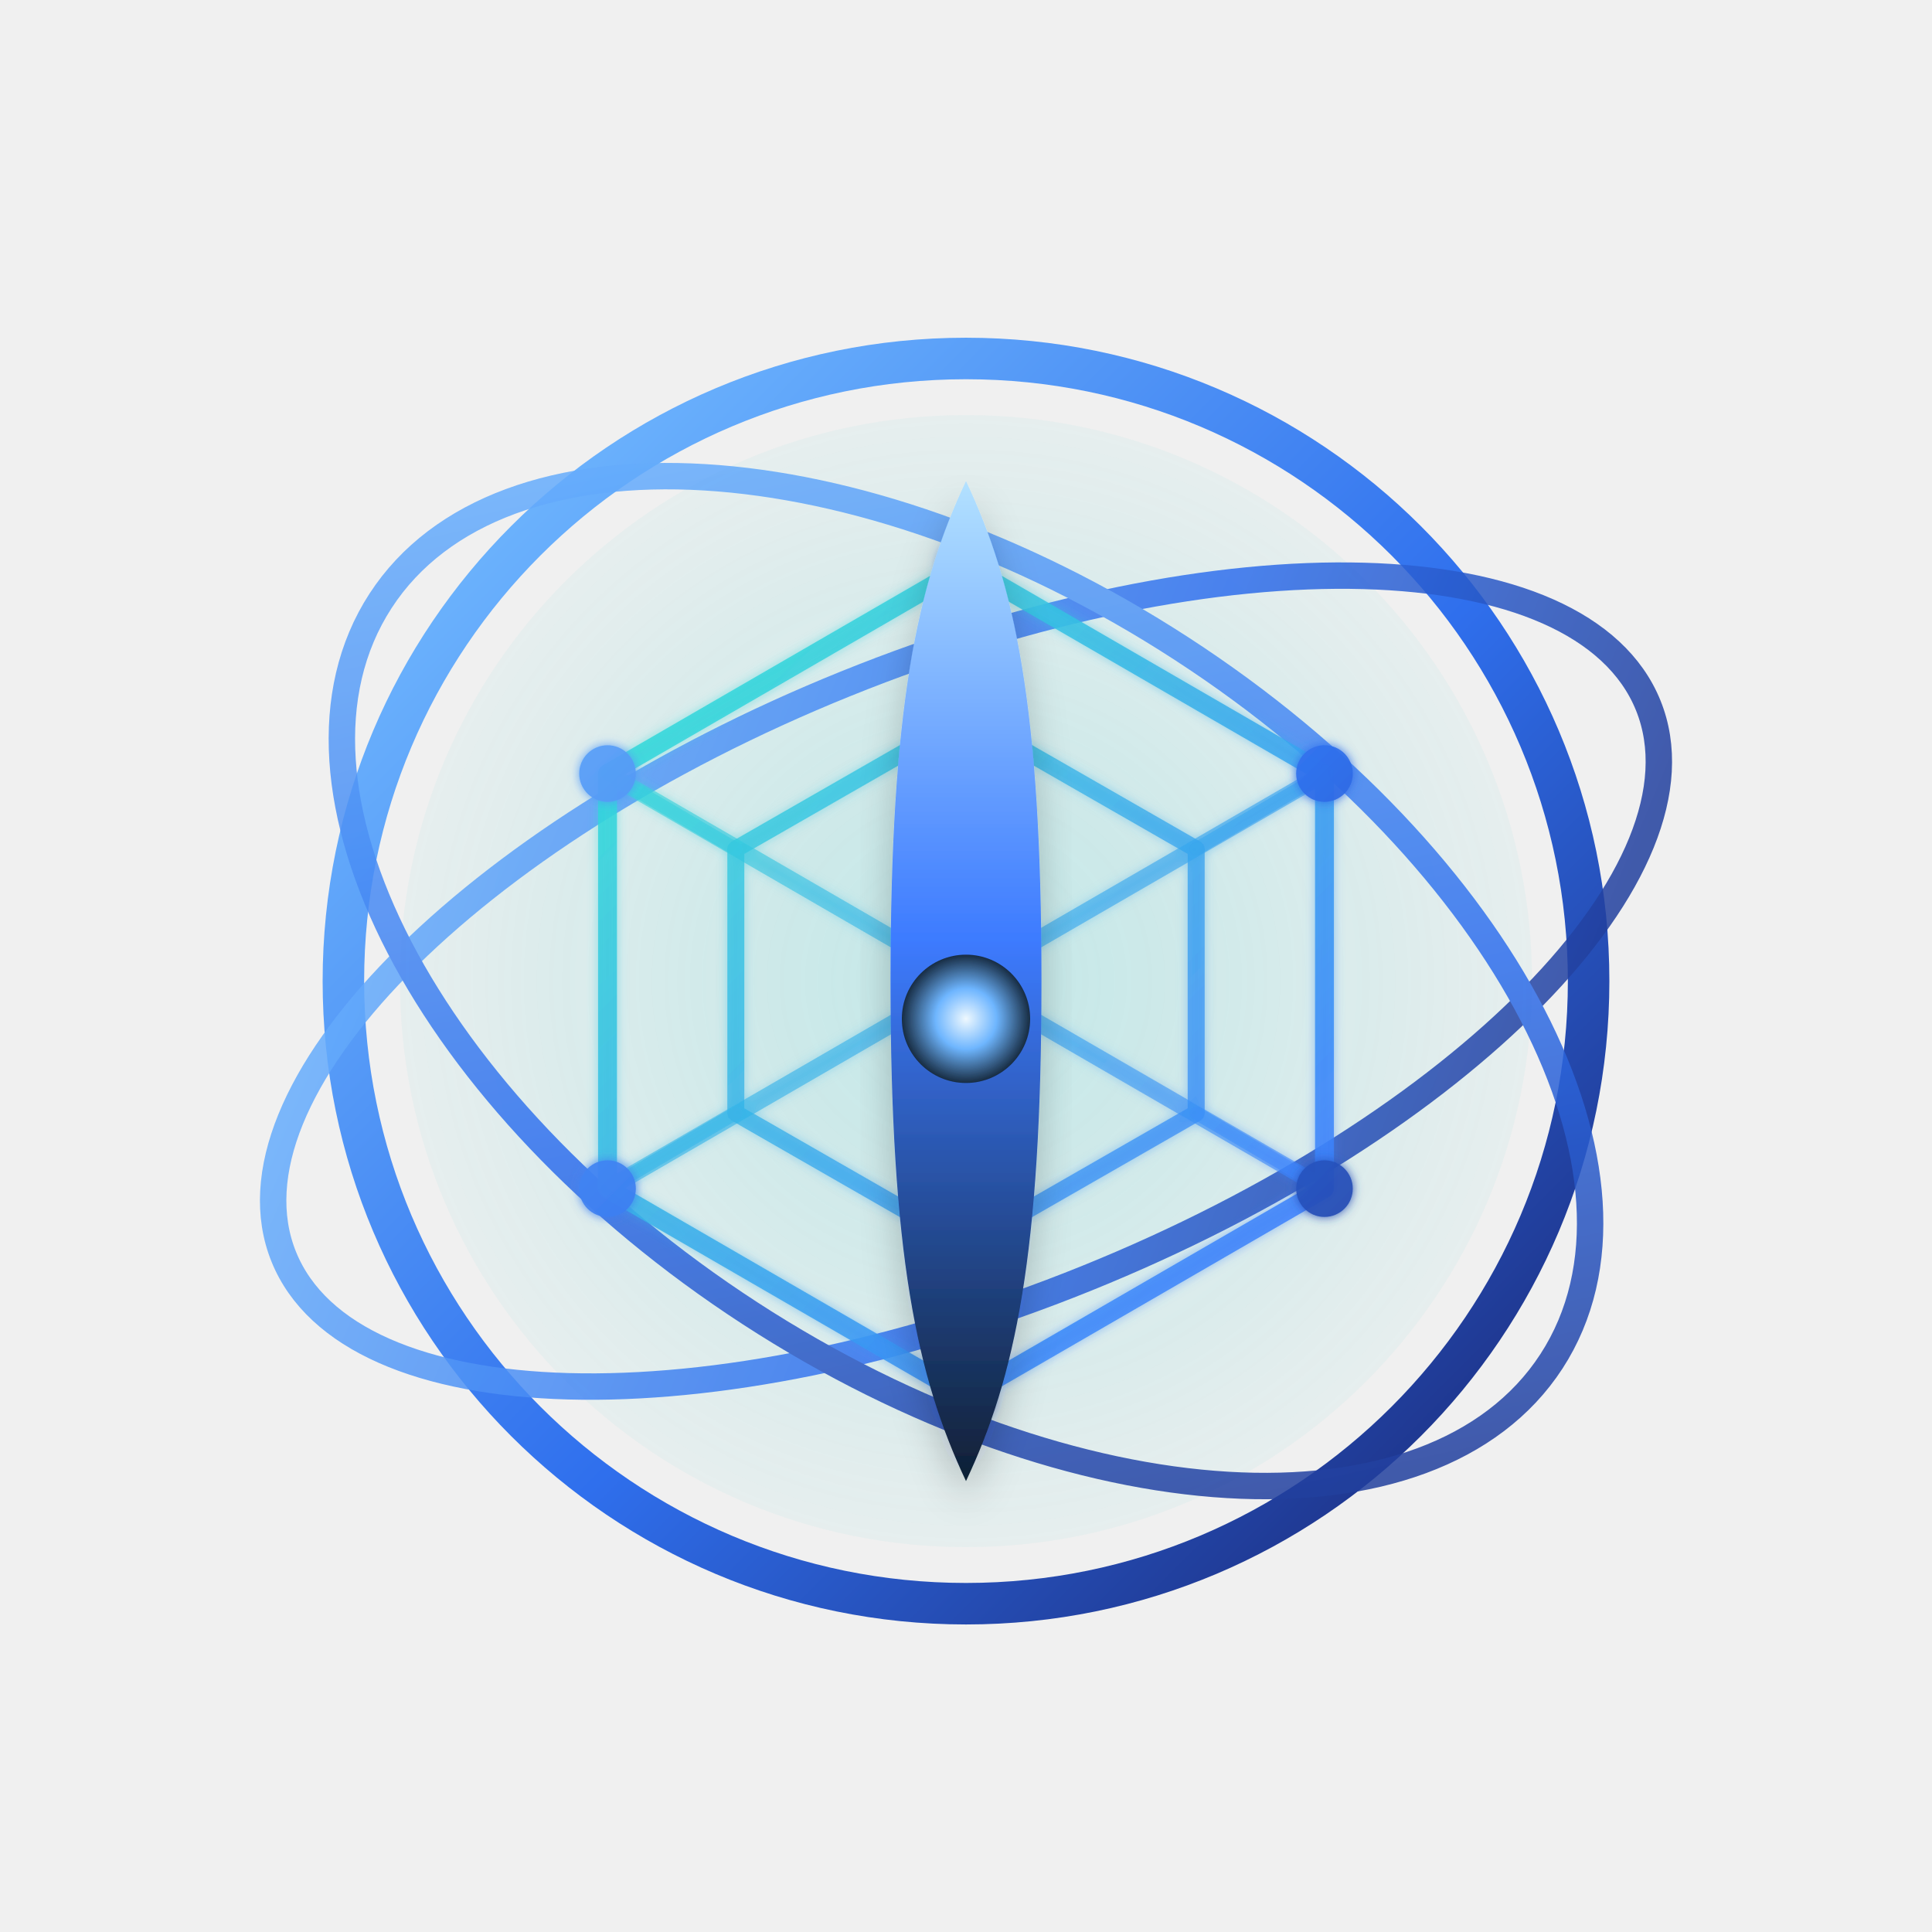
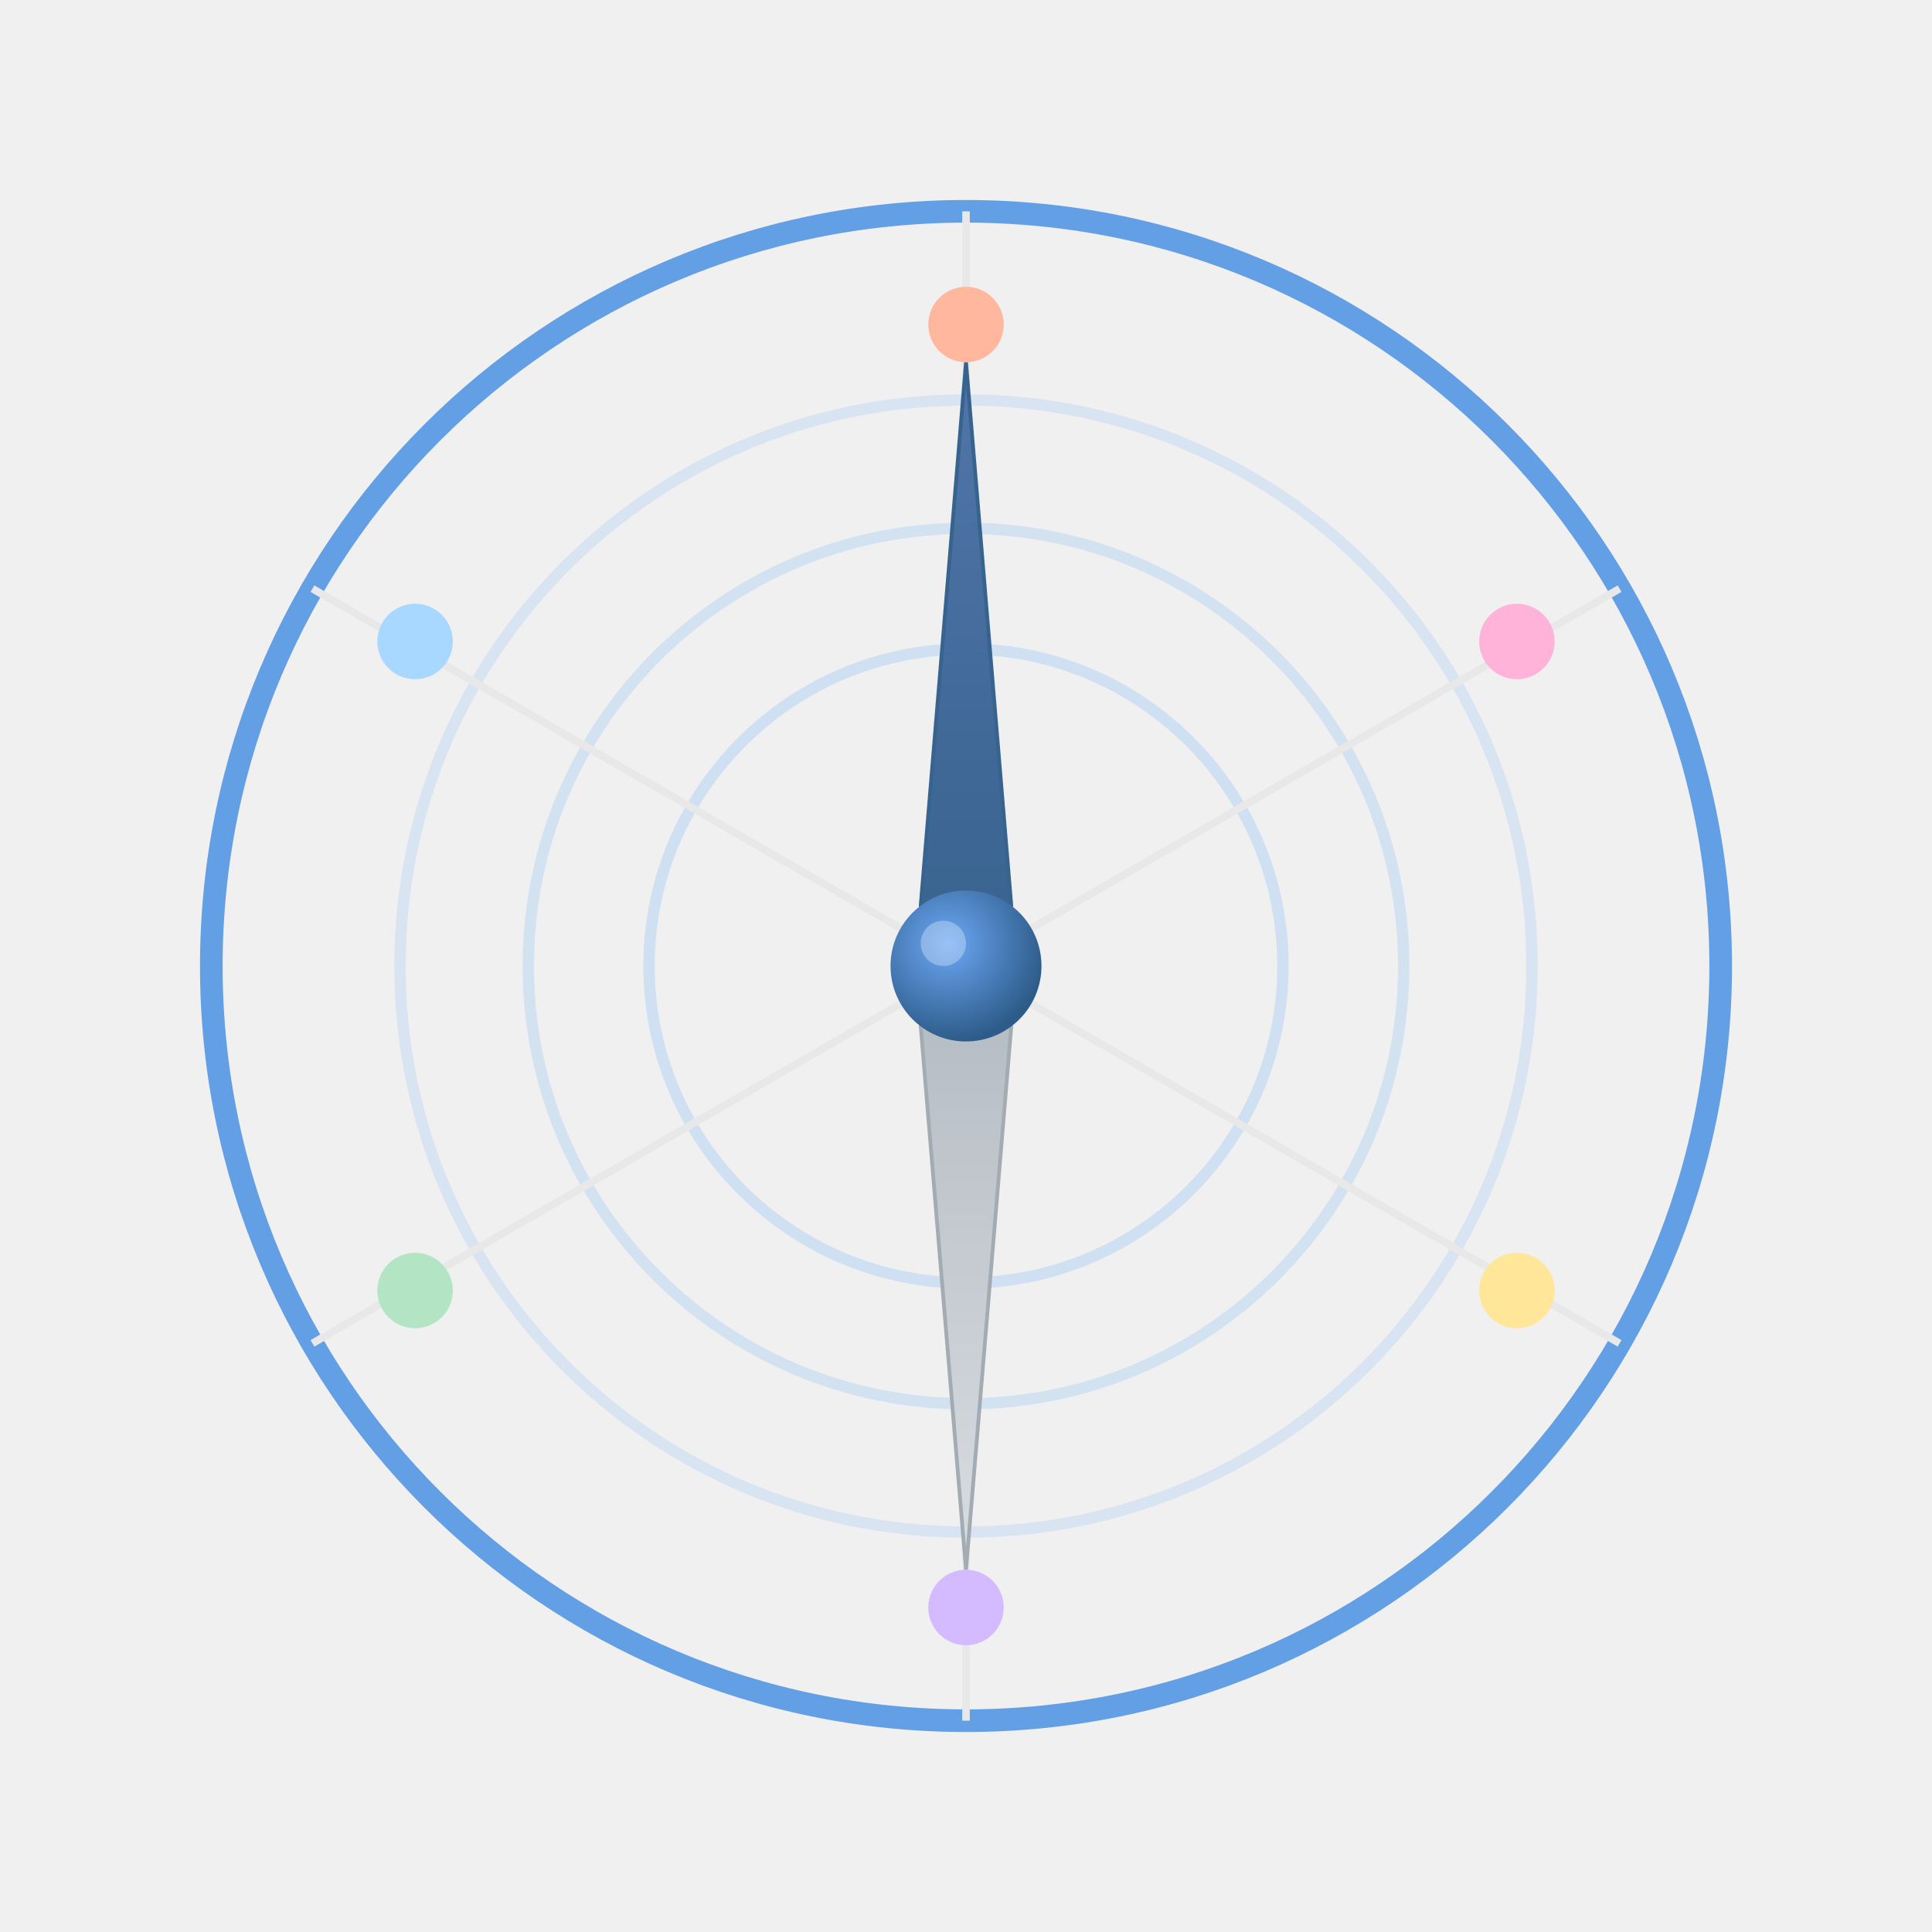
- <svg xmlns="http://www.w3.org/2000/svg" viewBox="0 0 1024 1024" fill="none">
+ <svg xmlns="http://www.w3.org/2000/svg" viewBox="0 0 256 256" width="256" height="256" role="img" aria-label="Resilience Atlas">
  <defs>
-     <radialGradient id="disc" cx="0" cy="0" r="1" gradientUnits="userSpaceOnUse" gradientTransform="translate(512 520) rotate(90) scale(320)">
-       <stop offset="0" stop-color="#19C6C6" stop-opacity="0.22" />
-       <stop offset="1" stop-color="#19C6C6" stop-opacity="0.035" />
+     <radialGradient id="ra-center-grad" cx="38%" cy="35%" r="65%">
+       <stop offset="0%" stop-color="#6BA8F5" />
+       <stop offset="100%" stop-color="#2E5C8A" />
    </radialGradient>
-     <linearGradient id="ring" x1="220" y1="240" x2="804" y2="820" gradientUnits="userSpaceOnUse">
-       <stop offset="0" stop-color="#74BCFF" />
-       <stop offset="0.55" stop-color="#2F6FED" />
-       <stop offset="1" stop-color="#1B2A7A" />
+     <linearGradient id="needleTopGradient" x1="0%" y1="0%" x2="0%" y2="100%">
+       <stop offset="0%" stop-color="#4A6FA5" />
+       <stop offset="100%" stop-color="#2E5C8A" />
    </linearGradient>
-     <linearGradient id="web" x1="340" y1="340" x2="684" y2="684" gradientUnits="userSpaceOnUse">
-       <stop offset="0" stop-color="#32E0D6" stop-opacity="1" />
-       <stop offset="1" stop-color="#3D7BFF" stop-opacity="1" />
+     <linearGradient id="needleBottomGradient" x1="0%" y1="0%" x2="0%" y2="100%">
+       <stop offset="0%" stop-color="#B0B8C0" />
+       <stop offset="100%" stop-color="#D8DCE0" />
    </linearGradient>
-     <linearGradient id="needle" x1="512" y1="250" x2="512" y2="800" gradientUnits="userSpaceOnUse">
-       <stop offset="0" stop-color="#B5E3FF" />
-       <stop offset="0.45" stop-color="#3D7BFF" />
-       <stop offset="1" stop-color="#0D1B2A" />
-     </linearGradient>
-     <radialGradient id="hub" cx="0" cy="0" r="1" gradientUnits="userSpaceOnUse" gradientTransform="translate(512 540) rotate(90) scale(36)">
-       <stop offset="0" stop-color="#F2FBFF" stop-opacity="0.98" />
-       <stop offset="0.45" stop-color="#6FB7FF" stop-opacity="0.98" />
-       <stop offset="1" stop-color="#0D1B2A" stop-opacity="0.98" />
-     </radialGradient>
-     <filter id="shadow" x="-20%" y="-20%" width="140%" height="140%">
-       <feDropShadow dx="0" dy="10" stdDeviation="10" flood-color="#0D1B2A" flood-opacity="0.22" />
-     </filter>
-     <filter id="webGlow" x="-40%" y="-40%" width="180%" height="180%">
-       <feGaussianBlur stdDeviation="2.8" result="b" />
-       <feColorMatrix in="b" type="matrix" values="1 0 0 0 0                 0 1 0 0 0                 0 0 1 0 0                 0 0 0 0.55 0" result="g" />
-       <feMerge>
-         <feMergeNode in="g" />
-         <feMergeNode in="SourceGraphic" />
-       </feMerge>
-     </filter>
-     <filter id="nodeGlow" x="-50%" y="-50%" width="200%" height="200%">
-       <feGaussianBlur stdDeviation="2.6" result="b" />
-       <feMerge>
-         <feMergeNode in="b" />
-         <feMergeNode in="SourceGraphic" />
-       </feMerge>
-     </filter>
+     <clipPath id="ra-clip">
+       <circle cx="128" cy="128" r="100" />
+     </clipPath>
  </defs>
-   <circle cx="512" cy="520" r="300" fill="url(#disc)" />
-   <circle cx="512" cy="520" r="330" stroke="url(#ring)" stroke-width="22" />
-   <g stroke="url(#ring)" stroke-width="14" opacity="0.85">
-     <ellipse cx="512" cy="520" rx="390" ry="170" transform="rotate(-22 512 520)" />
-     <ellipse cx="512" cy="520" rx="370" ry="210" transform="rotate(33 512 520)" />
-   </g>
-   <g filter="url(#webGlow)" stroke="url(#web)" stroke-linecap="round" stroke-linejoin="round">
-     <path d="M512 300 L702 410 L702 630 L512 740 L322 630 L322 410 Z" stroke-width="10" opacity="0.85" />
-     <path d="M512 380 L634 450 L634 590 L512 660 L390 590 L390 450 Z" stroke-width="9" opacity="0.78" />
-     <path d="M512 300 L512 740" stroke-width="9" opacity="0.72" />
-     <path d="M322 410 L702 630" stroke-width="9" opacity="0.62" />
-     <path d="M702 410 L322 630" stroke-width="9" opacity="0.62" />
-     <g stroke-width="7" opacity="0.55">
-       <path d="M512 380 L512 300" />
-       <path d="M634 450 L702 410" />
-       <path d="M634 590 L702 630" />
-       <path d="M512 660 L512 740" />
-       <path d="M390 590 L322 630" />
-       <path d="M390 450 L322 410" />
-     </g>
-   </g>
-   <g filter="url(#nodeGlow)" opacity="0.95">
-     <circle cx="512" cy="300" r="15" fill="url(#ring)" />
-     <circle cx="702" cy="410" r="15" fill="url(#ring)" />
-     <circle cx="702" cy="630" r="15" fill="url(#ring)" />
-     <circle cx="512" cy="740" r="15" fill="url(#ring)" />
-     <circle cx="322" cy="630" r="15" fill="url(#ring)" />
-     <circle cx="322" cy="410" r="15" fill="url(#ring)" />
-   </g>
-   <g filter="url(#shadow)">
-     <path d="       M512 255       C538 310 552 375 552 520       C552 665 538 730 512 785       C486 730 472 665 472 520       C472 375 486 310 512 255 Z" fill="url(#needle)" />
-     <circle cx="512" cy="540" r="34" fill="url(#hub)" />
-   </g>
+   <circle cx="128" cy="128" r="100" fill="none" stroke="#4A90E2" stroke-width="3" opacity="0.85" />
+   <circle cx="128" cy="128" r="42" fill="none" stroke="#C0D8F2" stroke-width="1.5" opacity="0.7" />
+   <circle cx="128" cy="128" r="58" fill="none" stroke="#C0D8F2" stroke-width="1.5" opacity="0.6" />
+   <circle cx="128" cy="128" r="75" fill="none" stroke="#C0D8F2" stroke-width="1.5" opacity="0.5" />
+   <line x1="128" y1="128" x2="128" y2="28" stroke="#E8E8E8" stroke-width="1" clip-path="url(#ra-clip)" />
+   <line x1="128" y1="128" x2="214.6" y2="78" stroke="#E8E8E8" stroke-width="1" clip-path="url(#ra-clip)" />
+   <line x1="128" y1="128" x2="214.6" y2="178" stroke="#E8E8E8" stroke-width="1" clip-path="url(#ra-clip)" />
+   <line x1="128" y1="128" x2="128" y2="228" stroke="#E8E8E8" stroke-width="1" clip-path="url(#ra-clip)" />
+   <line x1="128" y1="128" x2="41.4" y2="178" stroke="#E8E8E8" stroke-width="1" clip-path="url(#ra-clip)" />
+   <line x1="128" y1="128" x2="41.4" y2="78" stroke="#E8E8E8" stroke-width="1" clip-path="url(#ra-clip)" />
+   <polygon points="128,48 134,120 128,128 122,120" fill="url(#needleTopGradient)" stroke="#2E5C8A" stroke-width="0.5" opacity="0.95" />
+   <polygon points="128,128 134,136 128,208 122,136" fill="url(#needleBottomGradient)" stroke="#A0A8B0" stroke-width="0.5" opacity="0.95" />
+   <circle cx="128" cy="43" r="5" fill="#FFB89D" />
+   <circle cx="201" cy="85" r="5" fill="#FFB3D9" />
+   <circle cx="201" cy="171" r="5" fill="#FFE699" />
+   <circle cx="128" cy="213" r="5" fill="#D4BBFF" />
+   <circle cx="55" cy="171" r="5" fill="#B3E5C5" />
+   <circle cx="55" cy="85" r="5" fill="#A8D8FF" />
+   <circle cx="128" cy="128" r="10" fill="url(#ra-center-grad)" />
+   <circle cx="125" cy="125" r="3" fill="white" opacity="0.3" />
</svg>
